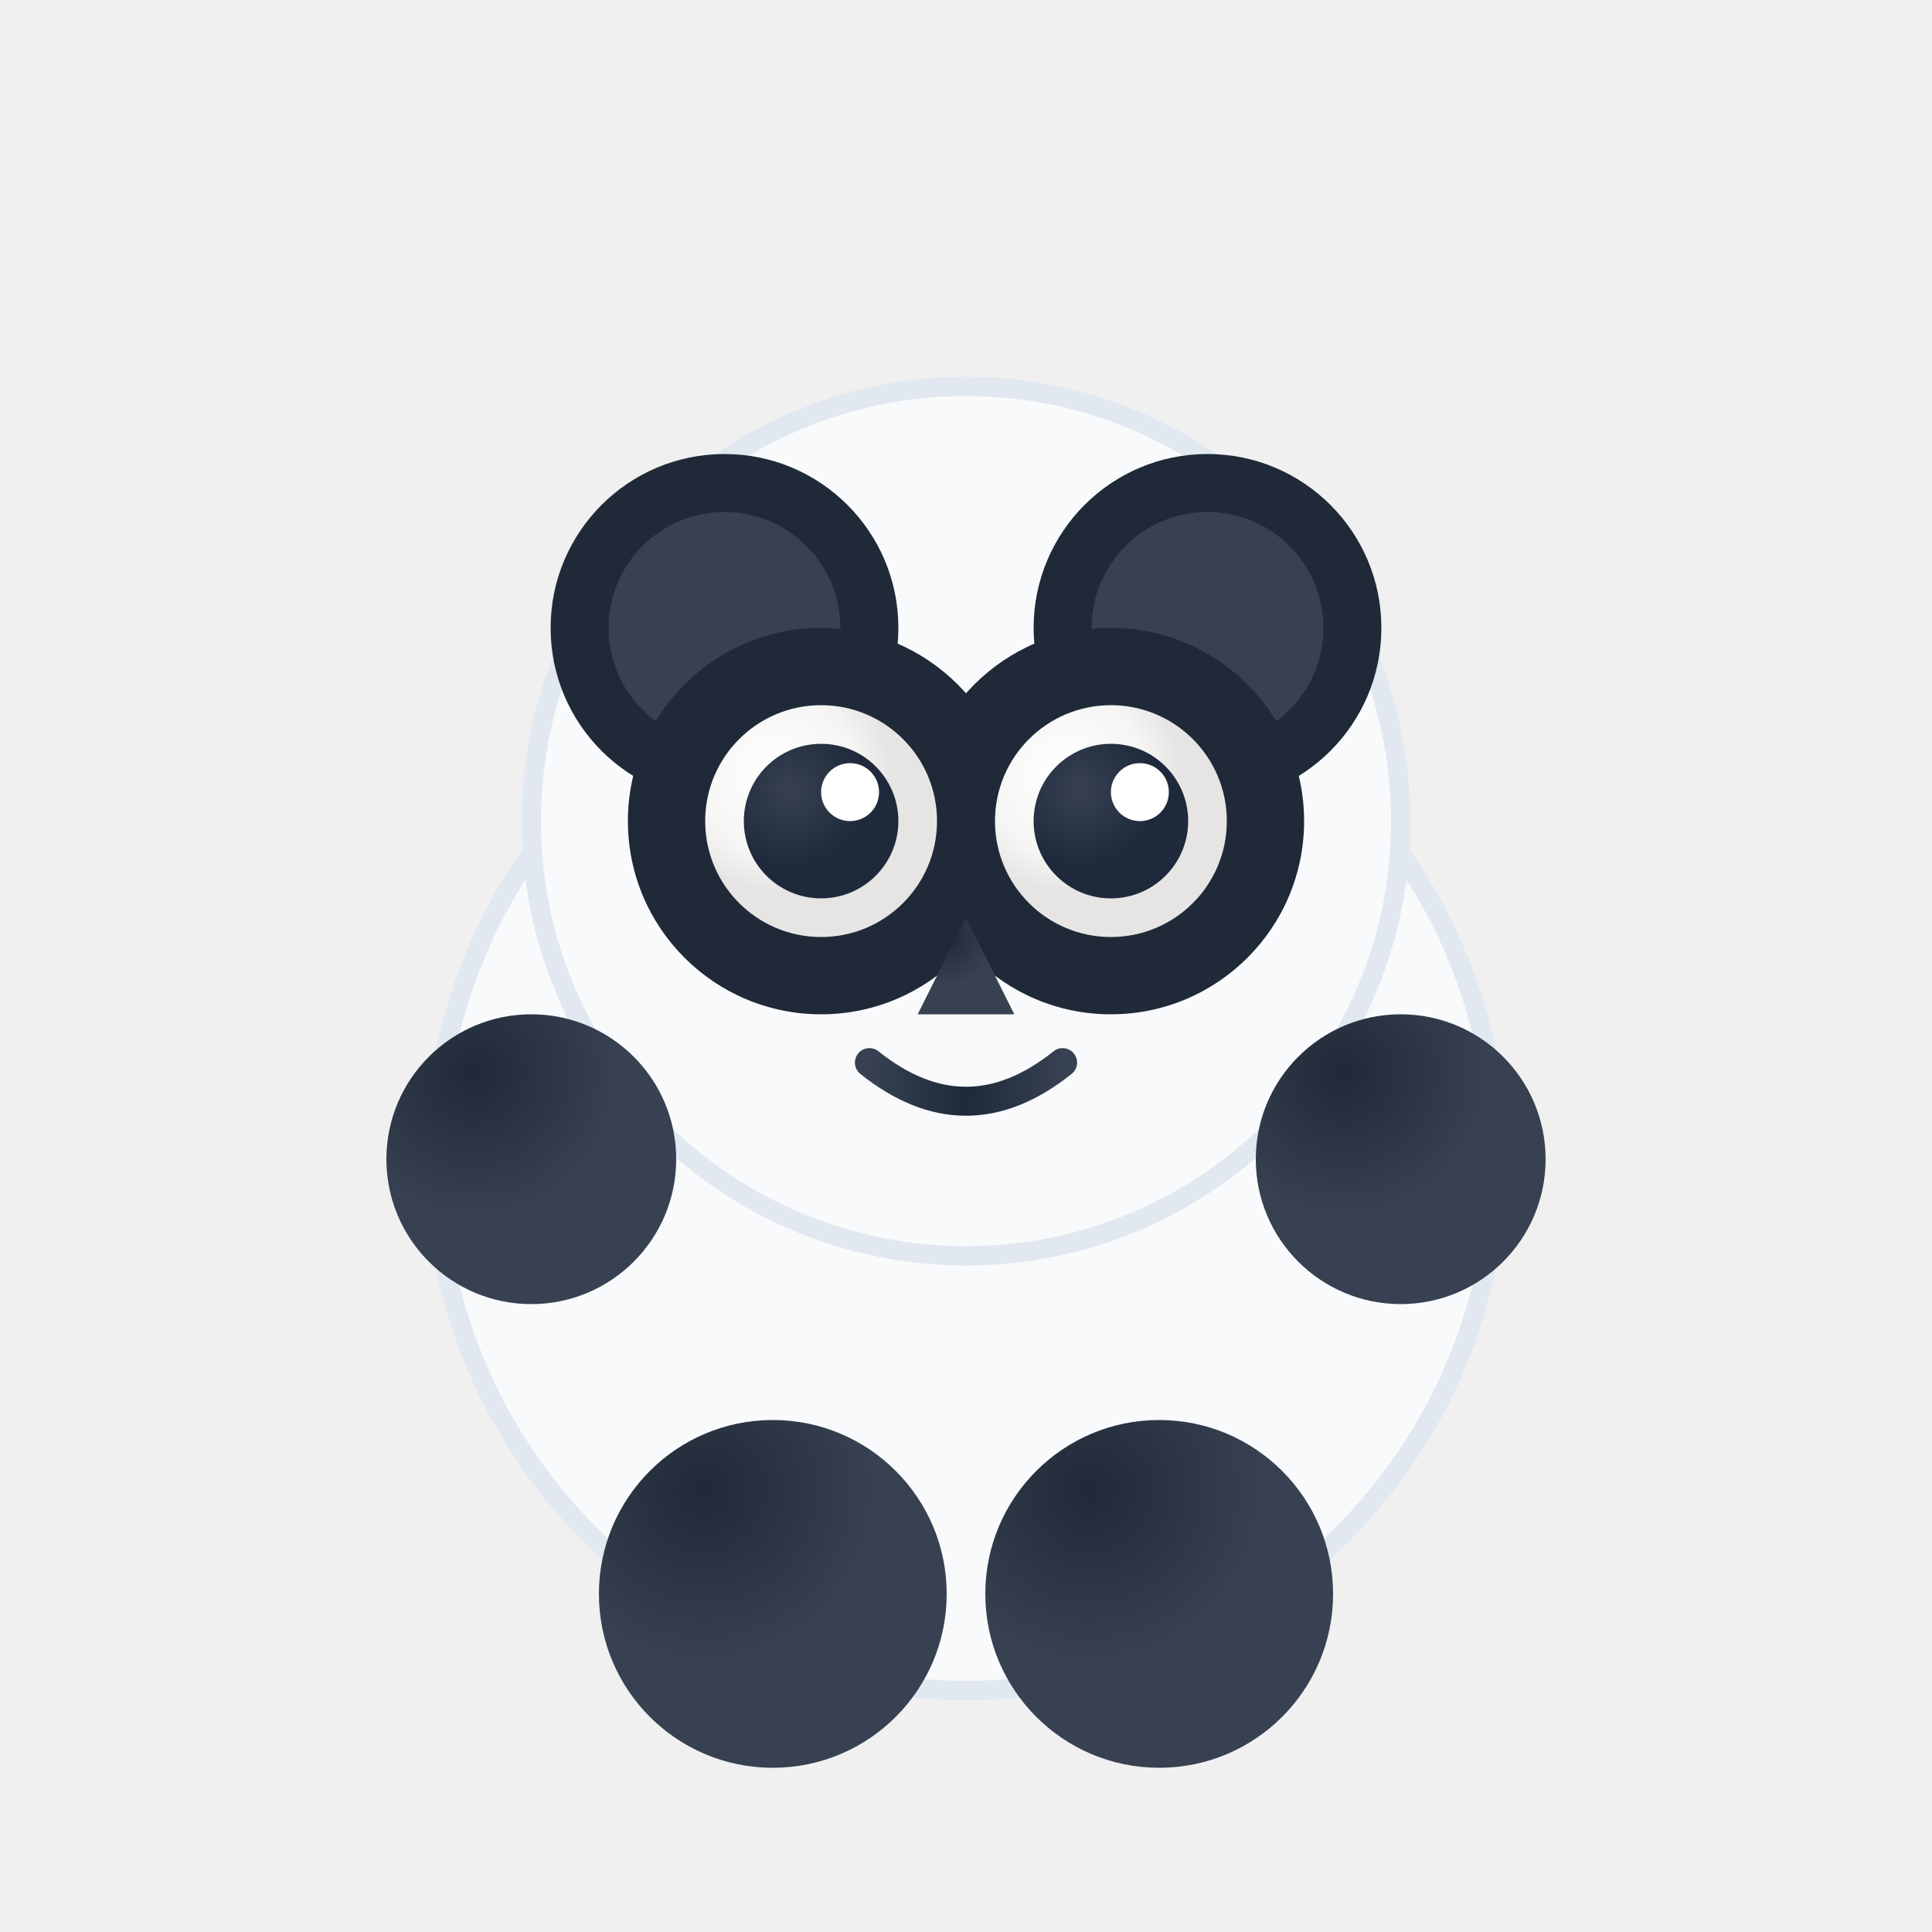
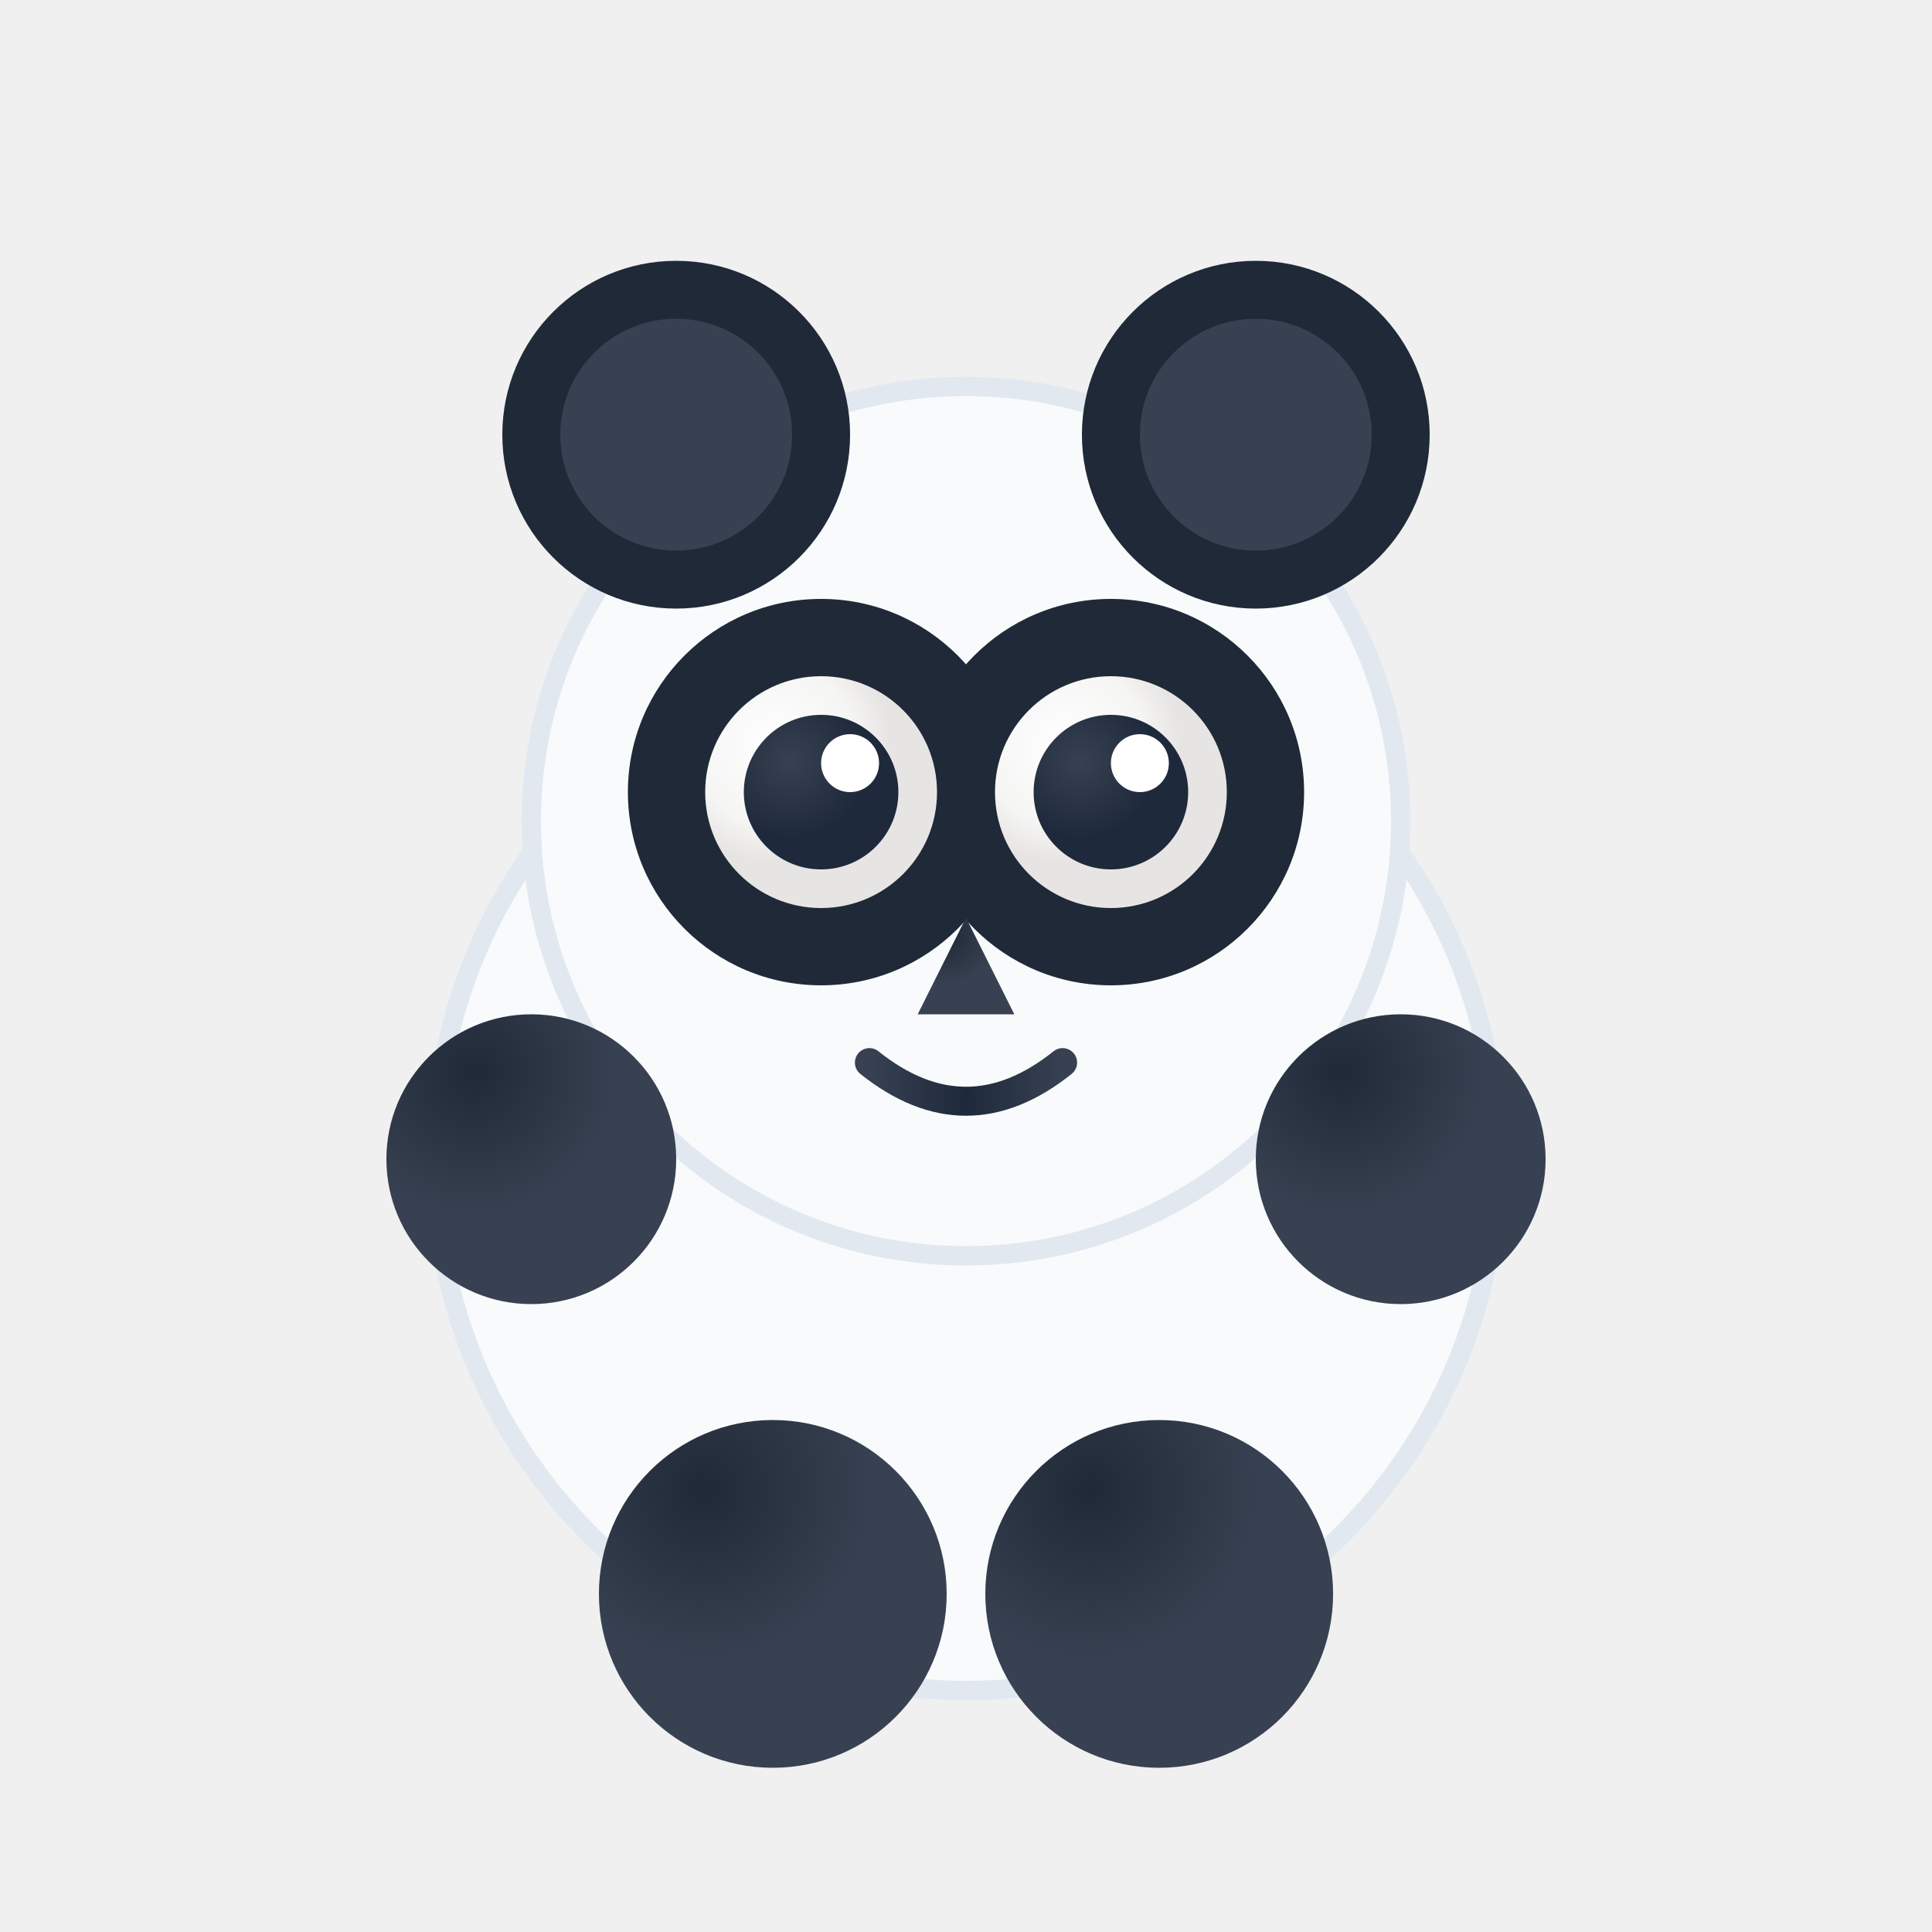
<svg xmlns="http://www.w3.org/2000/svg" viewBox="0 0 200 200">
  <defs>
    <radialGradient id="pandiEyeWhite3D" cx="0.3" cy="0.3">
      <stop offset="0%" style="stop-color:#ffffff;stop-opacity:1" />
      <stop offset="70%" style="stop-color:#f5f5f4;stop-opacity:1" />
      <stop offset="100%" style="stop-color:#e7e5e4;stop-opacity:1" />
    </radialGradient>
    <radialGradient id="pandiPupil3D" cx="0.3" cy="0.3">
      <stop offset="0%" style="stop-color:#374151;stop-opacity:1" />
      <stop offset="100%" style="stop-color:#1e293b;stop-opacity:1" />
    </radialGradient>
    <radialGradient id="pandiNose3D" cx="0.3" cy="0.2">
      <stop offset="0%" style="stop-color:#1f2937;stop-opacity:1" />
      <stop offset="100%" style="stop-color:#374151;stop-opacity:1" />
    </radialGradient>
    <linearGradient id="pandiMouth3D" x1="0" y1="0" x2="1" y2="0">
      <stop offset="0%" style="stop-color:#374151;stop-opacity:1" />
      <stop offset="50%" style="stop-color:#1e293b;stop-opacity:1" />
      <stop offset="100%" style="stop-color:#374151;stop-opacity:1" />
    </linearGradient>
    <radialGradient id="pandiArm3D" cx="0.3" cy="0.2">
      <stop offset="0%" style="stop-color:#1f2937;stop-opacity:1" />
      <stop offset="100%" style="stop-color:#374151;stop-opacity:1" />
    </radialGradient>
    <radialGradient id="pandiLeg3D" cx="0.3" cy="0.2">
      <stop offset="0%" style="stop-color:#1f2937;stop-opacity:1" />
      <stop offset="100%" style="stop-color:#374151;stop-opacity:1" />
    </radialGradient>
  </defs>
  <circle cx="100" cy="120" r="55" fill="#f8fafc" stroke="#e2e8f0" stroke-width="2" />
  <circle cx="100" cy="85" r="45" fill="#f8fafc" stroke="#e2e8f0" stroke-width="2" />
-   <circle cx="75" cy="65" r="18" fill="#1f2937" />
-   <circle cx="125" cy="65" r="18" fill="#1f2937" />
-   <circle cx="75" cy="65" r="12" fill="#374151" />
-   <circle cx="125" cy="65" r="12" fill="#374151" />
-   <circle cx="85" cy="85" r="20" fill="#1f2937" />
-   <circle cx="115" cy="85" r="20" fill="#1f2937" />
-   <circle cx="85" cy="85" r="12" fill="url(#pandiEyeWhite3D)" />
-   <circle cx="115" cy="85" r="12" fill="url(#pandiEyeWhite3D)" />
-   <circle cx="85" cy="85" r="8" fill="url(#pandiPupil3D)" />
-   <circle cx="115" cy="85" r="8" fill="url(#pandiPupil3D)" />
-   <circle cx="88" cy="82" r="3" fill="white" />
-   <circle cx="118" cy="82" r="3" fill="white" />
+   <circle cx="70" cy="45" r="18" fill="#1f2937" />
+   <circle cx="130" cy="45" r="18" fill="#1f2937" />
+   <circle cx="70" cy="45" r="12" fill="#374151" />
+   <circle cx="130" cy="45" r="12" fill="#374151" />
+   <circle cx="85" cy="82" r="20" fill="#1f2937" />
+   <circle cx="115" cy="82" r="20" fill="#1f2937" />
+   <circle cx="85" cy="82" r="12" fill="url(#pandiEyeWhite3D)" />
+   <circle cx="115" cy="82" r="12" fill="url(#pandiEyeWhite3D)" />
+   <circle cx="85" cy="82" r="8" fill="url(#pandiPupil3D)" />
+   <circle cx="115" cy="82" r="8" fill="url(#pandiPupil3D)" />
+   <circle cx="88" cy="79" r="3" fill="white" />
+   <circle cx="118" cy="79" r="3" fill="white" />
  <path d="M 100 95 L 95 105 L 105 105 Z" fill="url(#pandiNose3D)" />
  <path d="M 90 110 Q 100 118 110 110" stroke="url(#pandiMouth3D)" stroke-width="3" fill="none" stroke-linecap="round" />
  <circle cx="55" cy="120" r="15" fill="url(#pandiArm3D)" />
  <circle cx="145" cy="120" r="15" fill="url(#pandiArm3D)" />
  <circle cx="80" cy="165" r="18" fill="url(#pandiLeg3D)" />
  <circle cx="120" cy="165" r="18" fill="url(#pandiLeg3D)" />
</svg>
